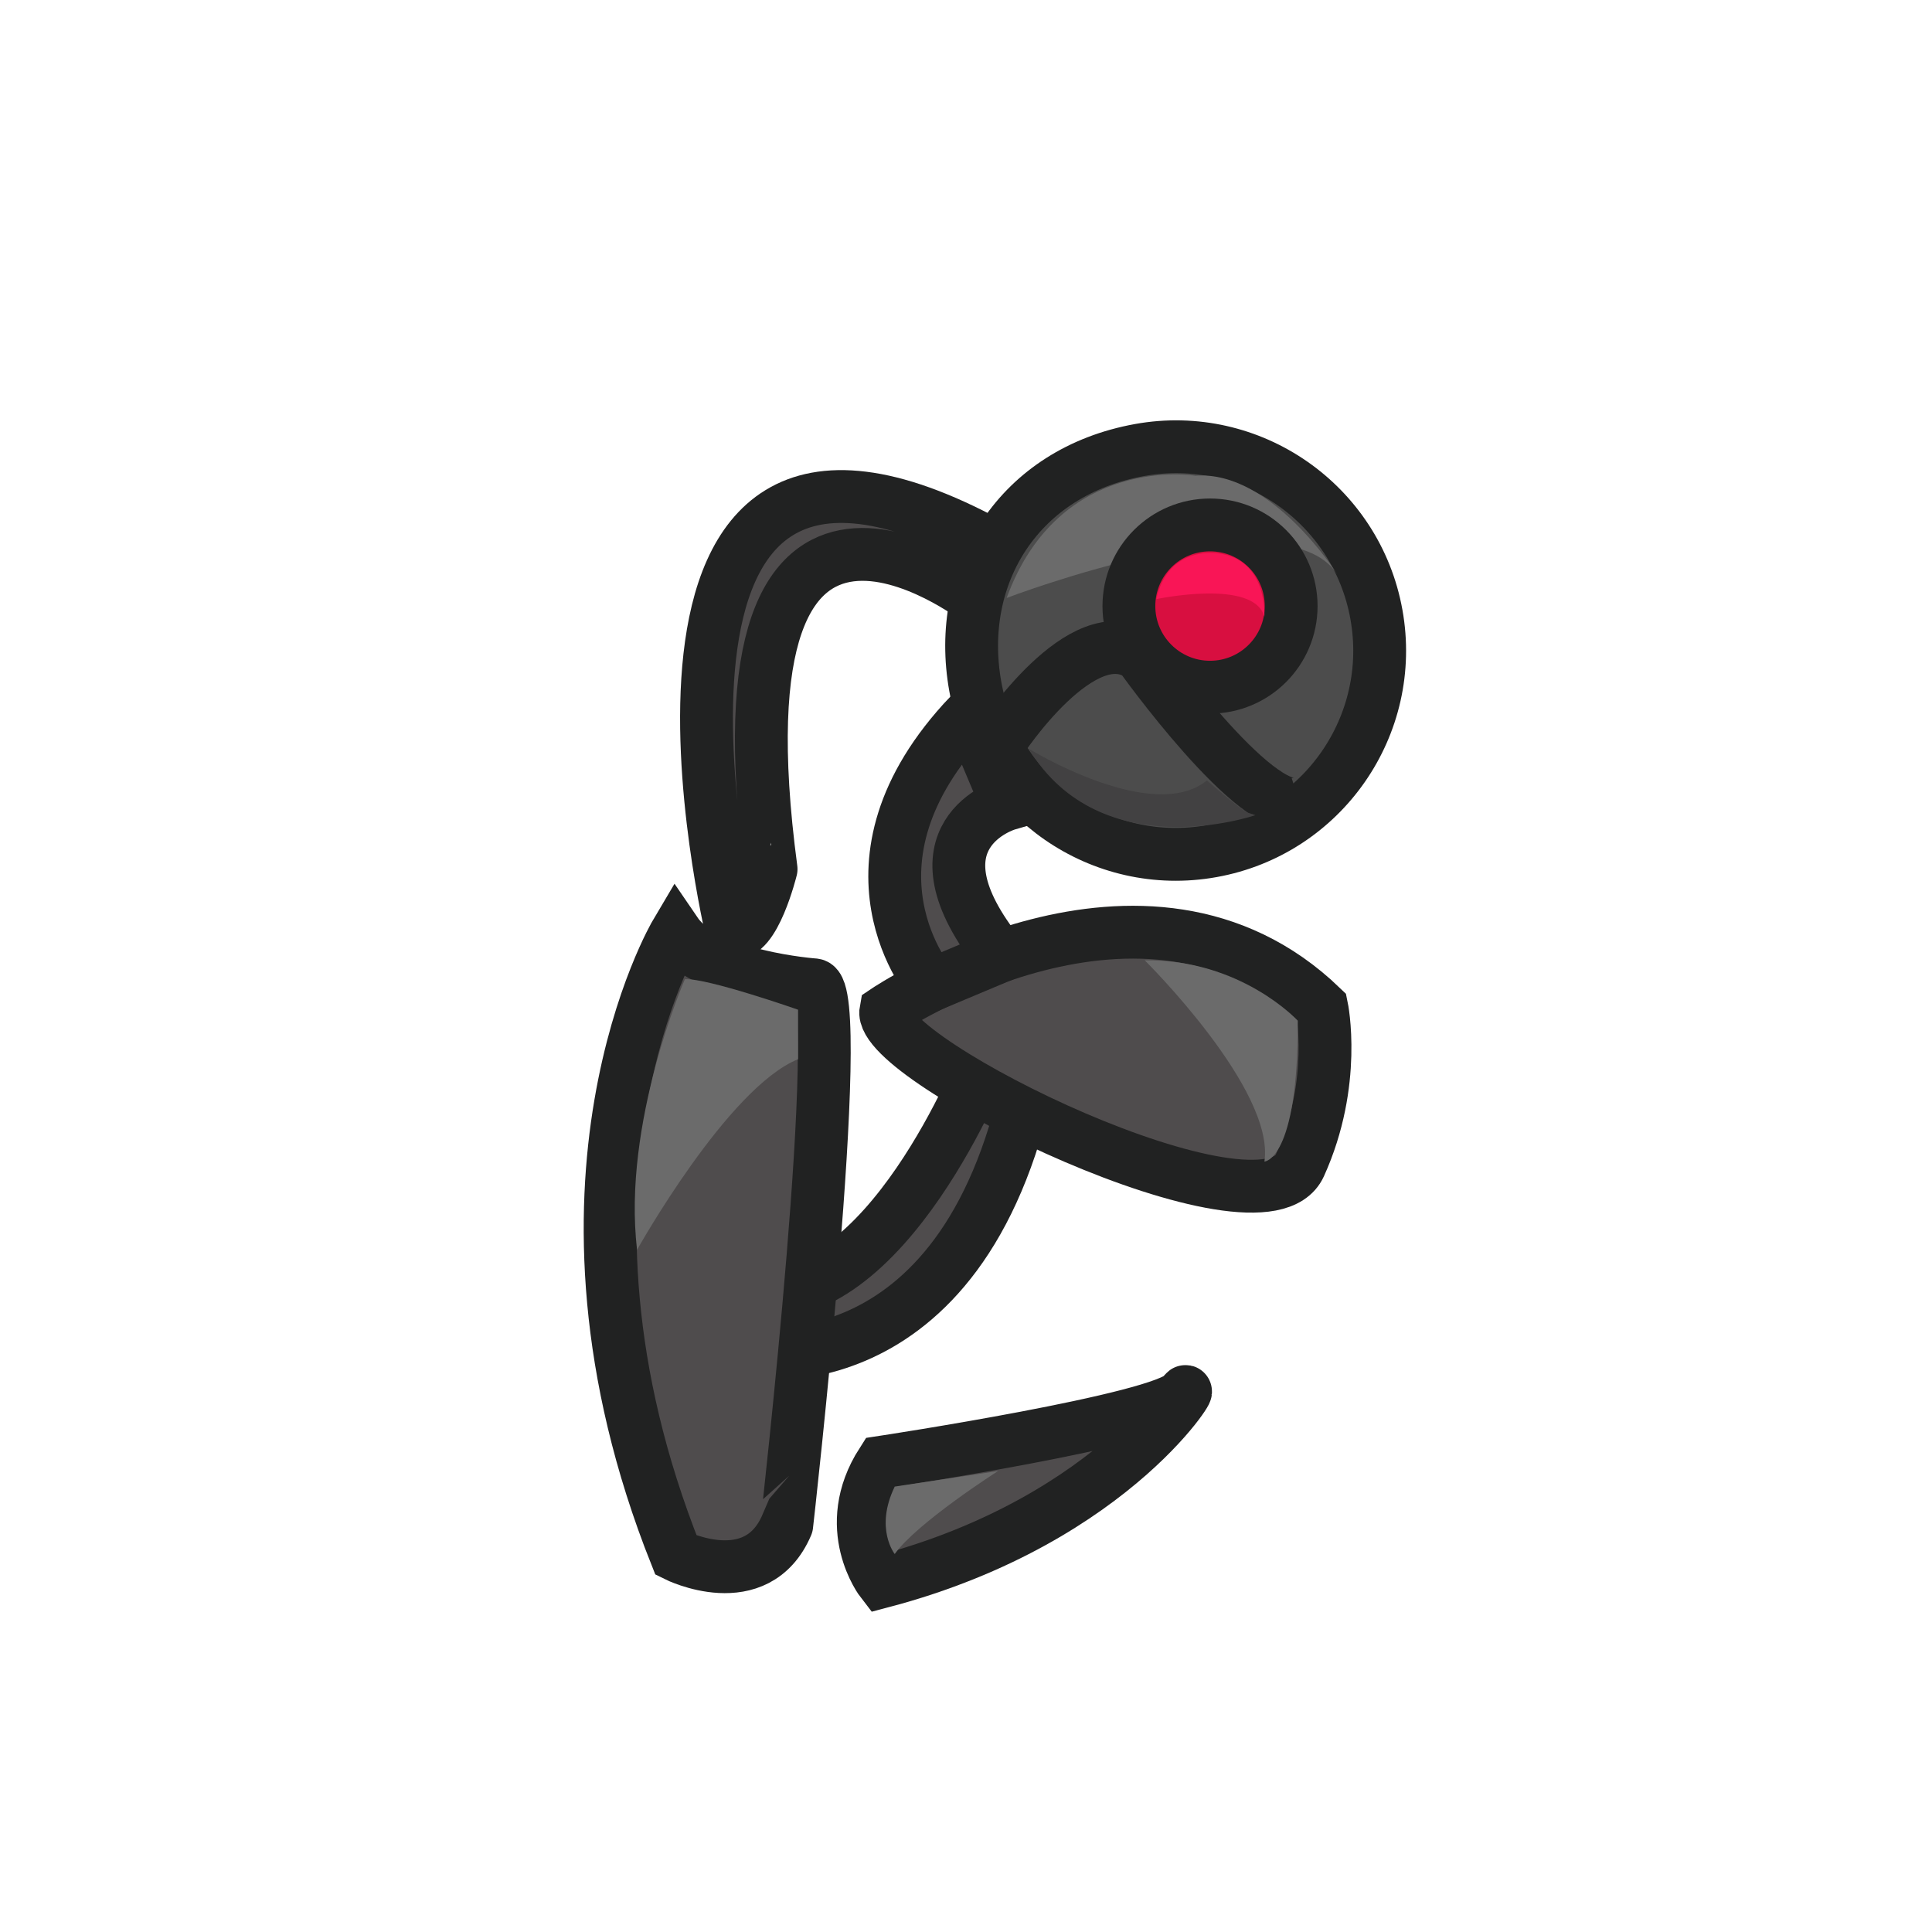
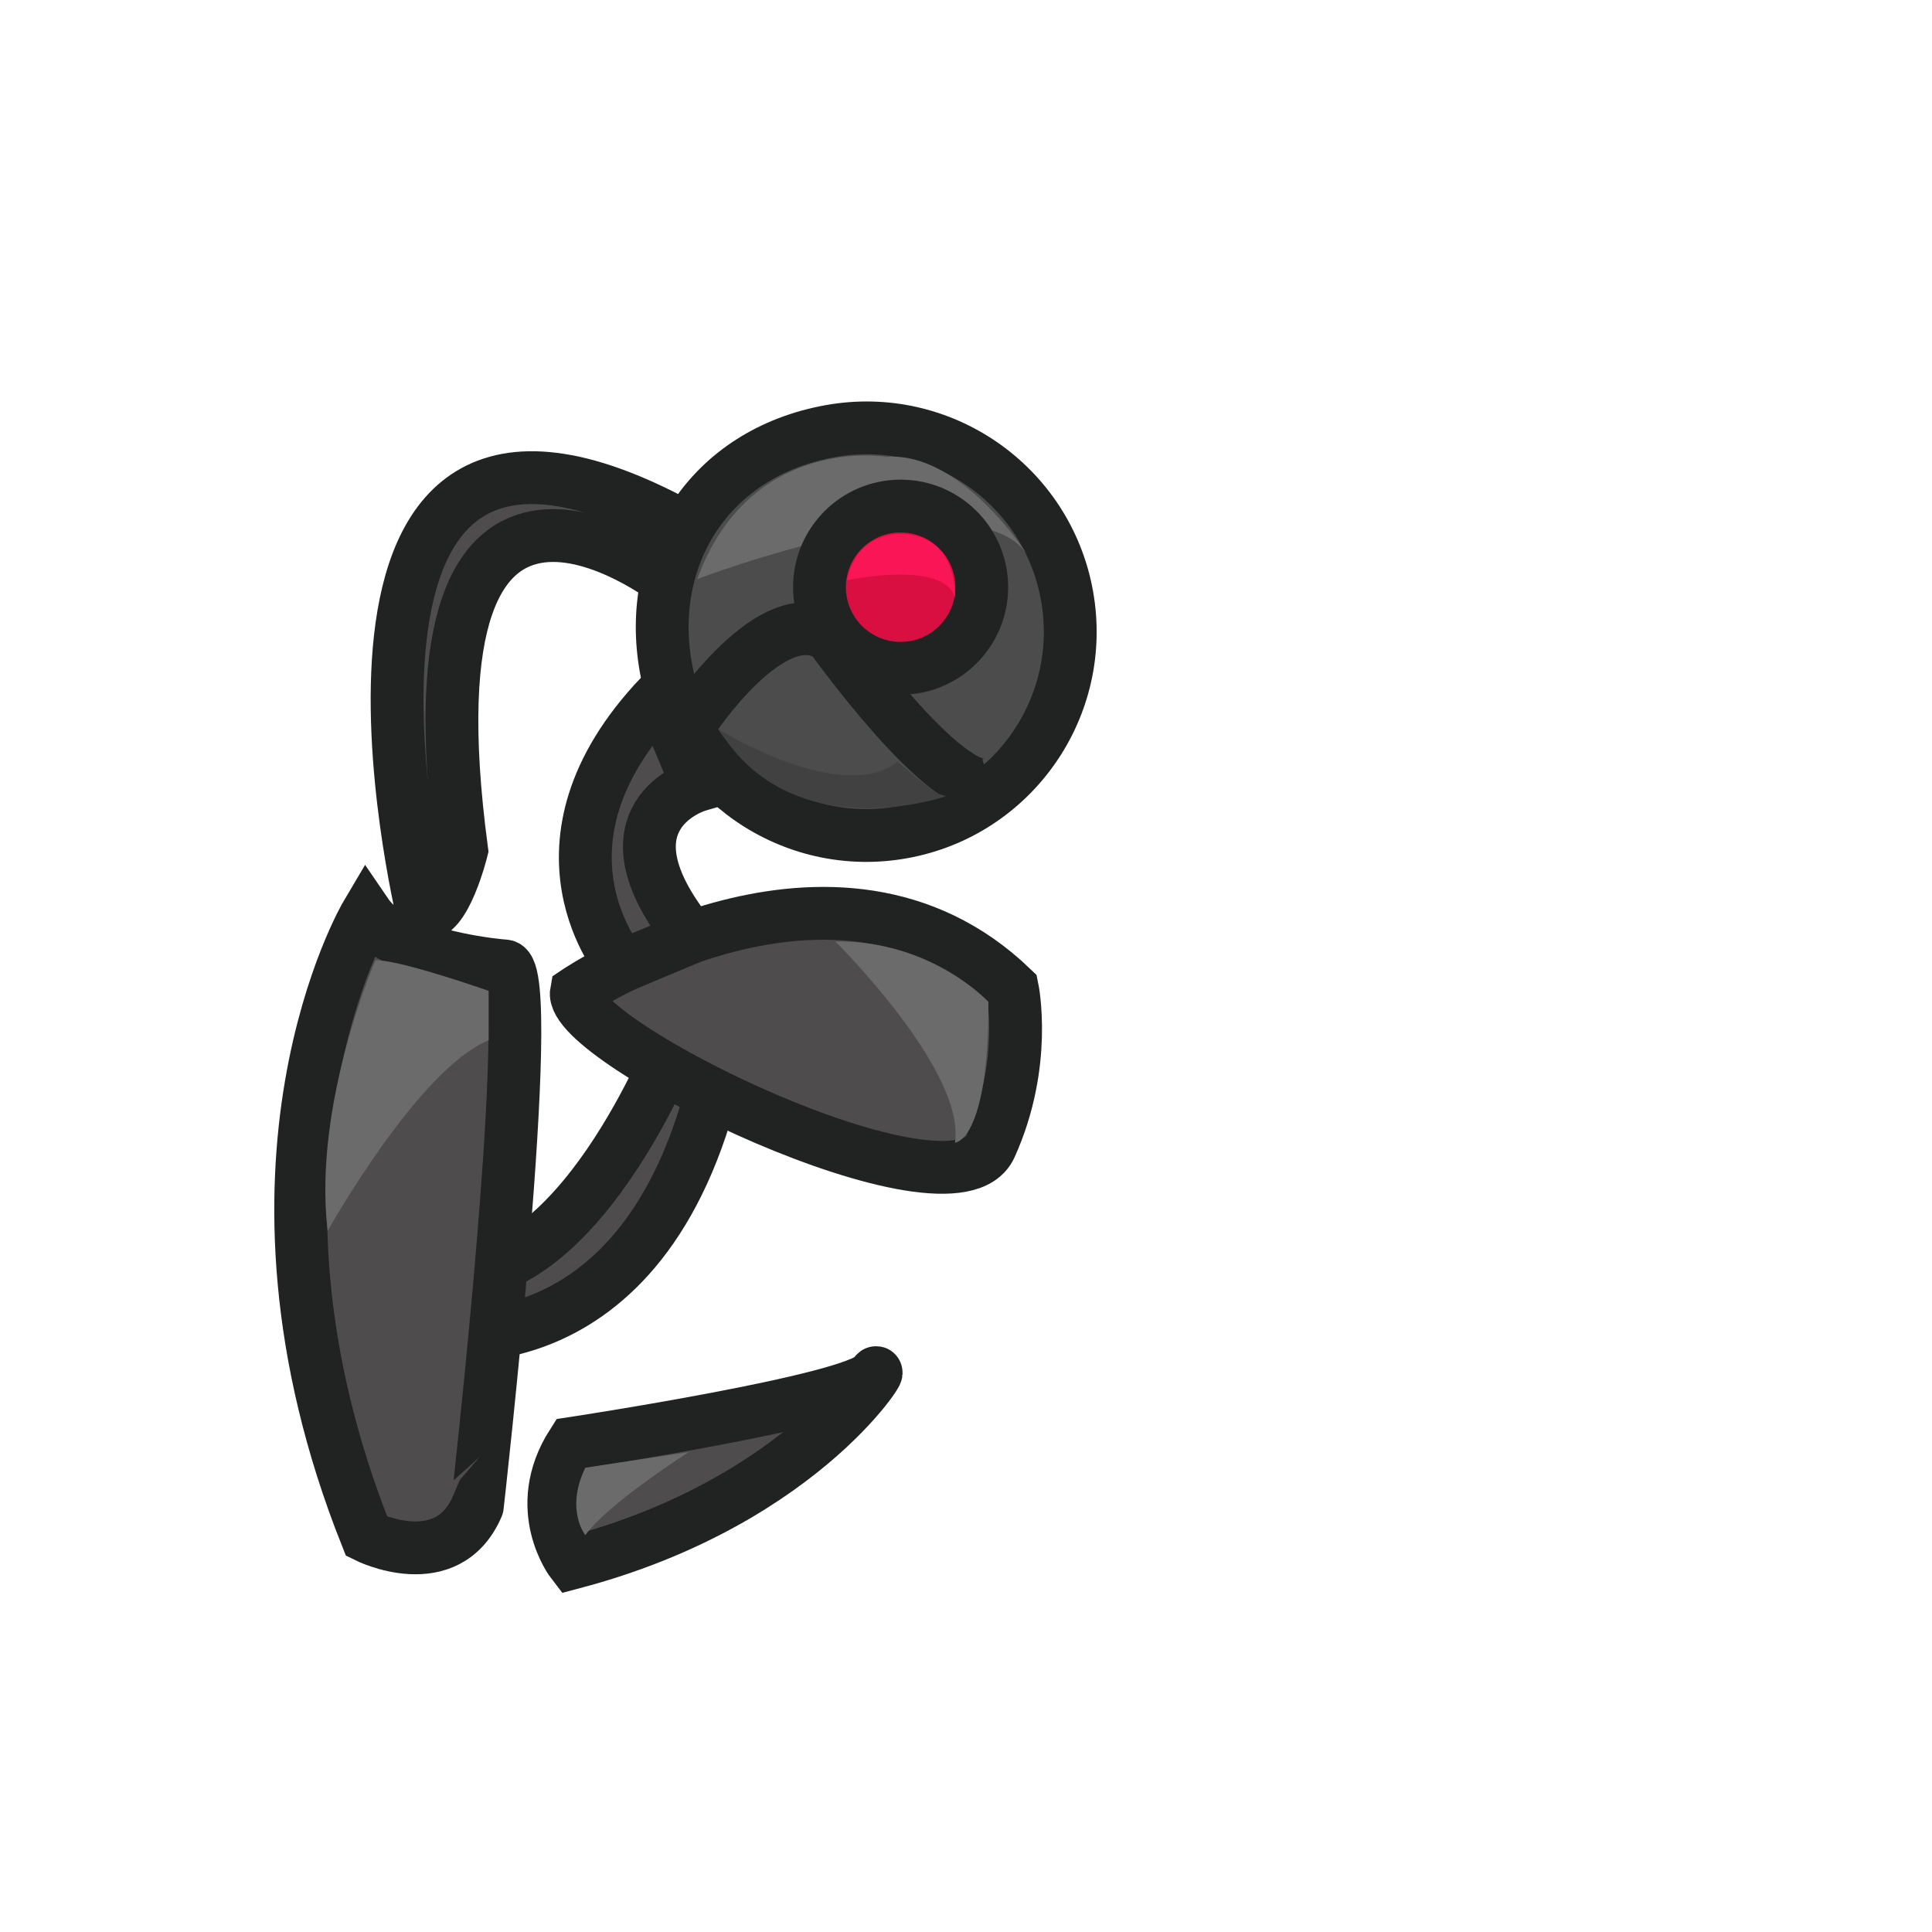
<svg xmlns="http://www.w3.org/2000/svg" version="1.1" id="Layer_1" x="0px" y="0px" width="512px" height="512px" viewBox="0 0 512 512" enable-background="new 0 0 512 512" xml:space="preserve">
-   <path fill="#4F4C4D" stroke="#212222" stroke-width="14" stroke-miterlimit="10" d="M193.975,247.121  c0,0-38.451-160.78,68.263-103.011c0,0,12.418,17.682-3.143,14.877c0,0-71.664-55.428-54.75,71.333  C204.346,230.32,199.79,248.727,193.975,247.121z" />
-   <path fill="#4C4C4C" stroke="#212222" stroke-width="14" stroke-miterlimit="10" d="M364.762,162.826  c5.289,29.351-14.217,57.432-43.567,62.721c-29.351,5.29-57.432-14.216-62.721-43.566c-5.374-29.816,11.633-56.967,43.566-62.721  C331.391,113.97,359.472,133.476,364.762,162.826z" />
-   <path fill="#6B6B6B" d="M266.769,158.47c0,0,73.507-28.15,87.604-6.304c0,0-17.518-27.665-37.556-26.086  C316.817,126.08,280.841,120.032,266.769,158.47z" />
-   <circle fill="#D80F40" stroke="#212222" stroke-width="14" stroke-miterlimit="10" cx="320.669" cy="160.611" r="21.5" />
-   <path fill="#F91556" d="M306.451,158.77c0,0,25.889-5.51,28.614,4.666c0,0,1.007-15.084-12.168-16.775  C322.897,146.661,309.628,144.287,306.451,158.77z" />
-   <path fill="#4C4C4C" stroke="#212222" stroke-width="14" stroke-miterlimit="10" d="M265.206,196.222  c0,0,21.75-33.262,37.021-22.465c0,0,30.589,42.922,42.251,39.127" />
-   <path fill="#4F4C4D" stroke="#212222" stroke-width="14" stroke-miterlimit="10" d="M260.889,280.701  c0,0-26.129,66.91-62.132,61.639l-1.904,16.063c0,0,58.014,11.169,75.72-72.479L260.889,280.701z" />
-   <path fill="#424142" d="M272.609,198.4c0,0,32.765,20.176,47.242,8.422c0,0,9.045,7.939,10.941,8.571  c1.895,0.632,1.895,0.632,1.895,0.632S291.879,230.152,272.609,198.4z" />
-   <path fill="#4F4C4D" stroke="#212222" stroke-width="14" stroke-miterlimit="10" d="M234.754,267.885  c0,0,68.633-46.239,115.523-0.979c0,0,4.178,19.928-5.8,41.928S232.342,280.936,234.754,267.885z" />
-   <path fill="#4F4C4D" stroke="#212222" stroke-width="14" stroke-miterlimit="10" d="M266.932,213.121c0,0-27.686,8.051-1.726,40.215  L246.945,261c0,0-27.755-31.854,9.993-71.598L266.932,213.121z" />
-   <path fill="#4F4C4D" stroke="#212222" stroke-width="14" stroke-miterlimit="10" d="M215.833,261c0,0-28.667-2.06-36.667-13.78  c0,0-39.333,66.28,0,164.947c0,0,21.333,10.667,29.333-8C208.5,404.167,224.599,262.143,215.833,261z" />
-   <path fill="#6B6B6B" d="M303.371,254.5c0,0,34.58,34.167,31.712,53.334c0,0,8.942-0.334,8.847-37.334  C343.93,270.5,328.91,254.167,303.371,254.5z" />
-   <path fill="#6B6B6B" d="M181.5,259.5c0,0-16.667,38.088-12.667,71.711c0,0,24-42.976,42.667-50.51v-13.117  C211.5,267.584,187.5,259.166,181.5,259.5z" />
-   <path fill="#4F4C4D" stroke="#212222" stroke-width="14" stroke-miterlimit="10" d="M233.712,387.5c0,0,74.788-11.334,79.788-18  s-16.576,33-79.788,49.667C233.712,419.167,222.591,404.833,233.712,387.5z" />
-   <path fill="#6B6B6B" d="M237.112,411.834c0,0-5.388-6.748,0-17.874l27.388-4.126C264.5,389.834,243.057,403.501,237.112,411.834z" />
+   <path fill="#4F4C4D" stroke="#212222" stroke-width="14" stroke-miterlimit="10" d="M111.975,242.121  c0,0-38.451-160.78,68.263-103.011c0,0,12.417,17.682-3.143,14.877c0,0-71.664-55.428-54.749,71.333  C122.346,225.32,117.79,243.727,111.975,242.121z" />
+   <path fill="#4C4C4C" stroke="#212222" stroke-width="14" stroke-miterlimit="10" d="M282.762,157.826  c5.289,29.351-14.217,57.432-43.567,62.721c-29.35,5.29-57.432-14.216-62.721-43.566c-5.374-29.816,11.633-56.967,43.566-62.721  C249.391,108.97,277.473,128.476,282.762,157.826z" />
+   <path fill="#6B6B6B" d="M184.769,153.47c0,0,73.506-28.15,87.604-6.304c0,0-17.518-27.665-37.556-26.086  C234.817,121.08,198.841,115.032,184.769,153.47z" />
+   <circle fill="#D80F40" stroke="#212222" stroke-width="14" stroke-miterlimit="10" cx="238.669" cy="155.611" r="21.5" />
+   <path fill="#F91556" d="M224.451,153.77c0,0,25.889-5.51,28.614,4.666c0,0,1.007-15.084-12.168-16.775  C240.897,141.661,227.628,139.287,224.451,153.77z" />
+   <path fill="#4C4C4C" stroke="#212222" stroke-width="14" stroke-miterlimit="10" d="M183.206,191.222  c0,0,21.75-33.262,37.021-22.465c0,0,30.588,42.922,42.25,39.127" />
+   <path fill="#4F4C4D" stroke="#212222" stroke-width="14" stroke-miterlimit="10" d="M178.889,275.701c0,0-26.13,66.91-62.132,61.639  l-1.904,16.063c0,0,58.014,11.17,75.719-72.479L178.889,275.701z" />
+   <path fill="#424142" d="M190.609,193.4c0,0,32.765,20.176,47.243,8.422c0,0,9.045,7.939,10.94,8.571  c1.896,0.632,1.896,0.632,1.896,0.632S209.879,225.152,190.609,193.4z" />
+   <path fill="#4F4C4D" stroke="#212222" stroke-width="14" stroke-miterlimit="10" d="M152.754,262.885  c0,0,68.633-46.239,115.523-0.979c0,0,4.178,19.928-5.801,41.928C252.499,325.834,150.342,275.936,152.754,262.885z" />
+   <path fill="#4F4C4D" stroke="#212222" stroke-width="14" stroke-miterlimit="10" d="M184.932,208.121c0,0-27.686,8.051-1.726,40.215  L164.945,256c0,0-27.755-31.854,9.993-71.598L184.932,208.121z" />
+   <path fill="#4F4C4D" stroke="#212222" stroke-width="14" stroke-miterlimit="10" d="M133.833,256c0,0-28.667-2.06-36.667-13.78  c0,0-39.333,66.28,0,164.947c0,0,21.333,10.667,29.333-8C126.5,399.167,142.599,257.143,133.833,256z" />
+   <path fill="#6B6B6B" d="M221.372,249.5c0,0,34.58,34.167,31.711,53.334c0,0,8.942-0.334,8.847-37.334  C261.93,265.5,246.91,249.167,221.372,249.5z" />
+   <path fill="#6B6B6B" d="M99.5,254.5c0,0-16.667,38.088-12.667,71.711c0,0,24-42.977,42.667-50.51v-13.117  C129.5,262.584,105.5,254.167,99.5,254.5z" />
+   <path fill="#4F4C4D" stroke="#212222" stroke-width="14" stroke-miterlimit="10" d="M151.712,382.5c0,0,74.788-11.334,79.788-18  s-16.576,33-79.788,49.667C151.712,414.167,140.591,399.833,151.712,382.5z" />
+   <path fill="#6B6B6B" d="M155.112,406.834c0,0-5.388-6.748,0-17.874l27.388-4.126C182.5,384.834,161.057,398.501,155.112,406.834z" />
</svg>
